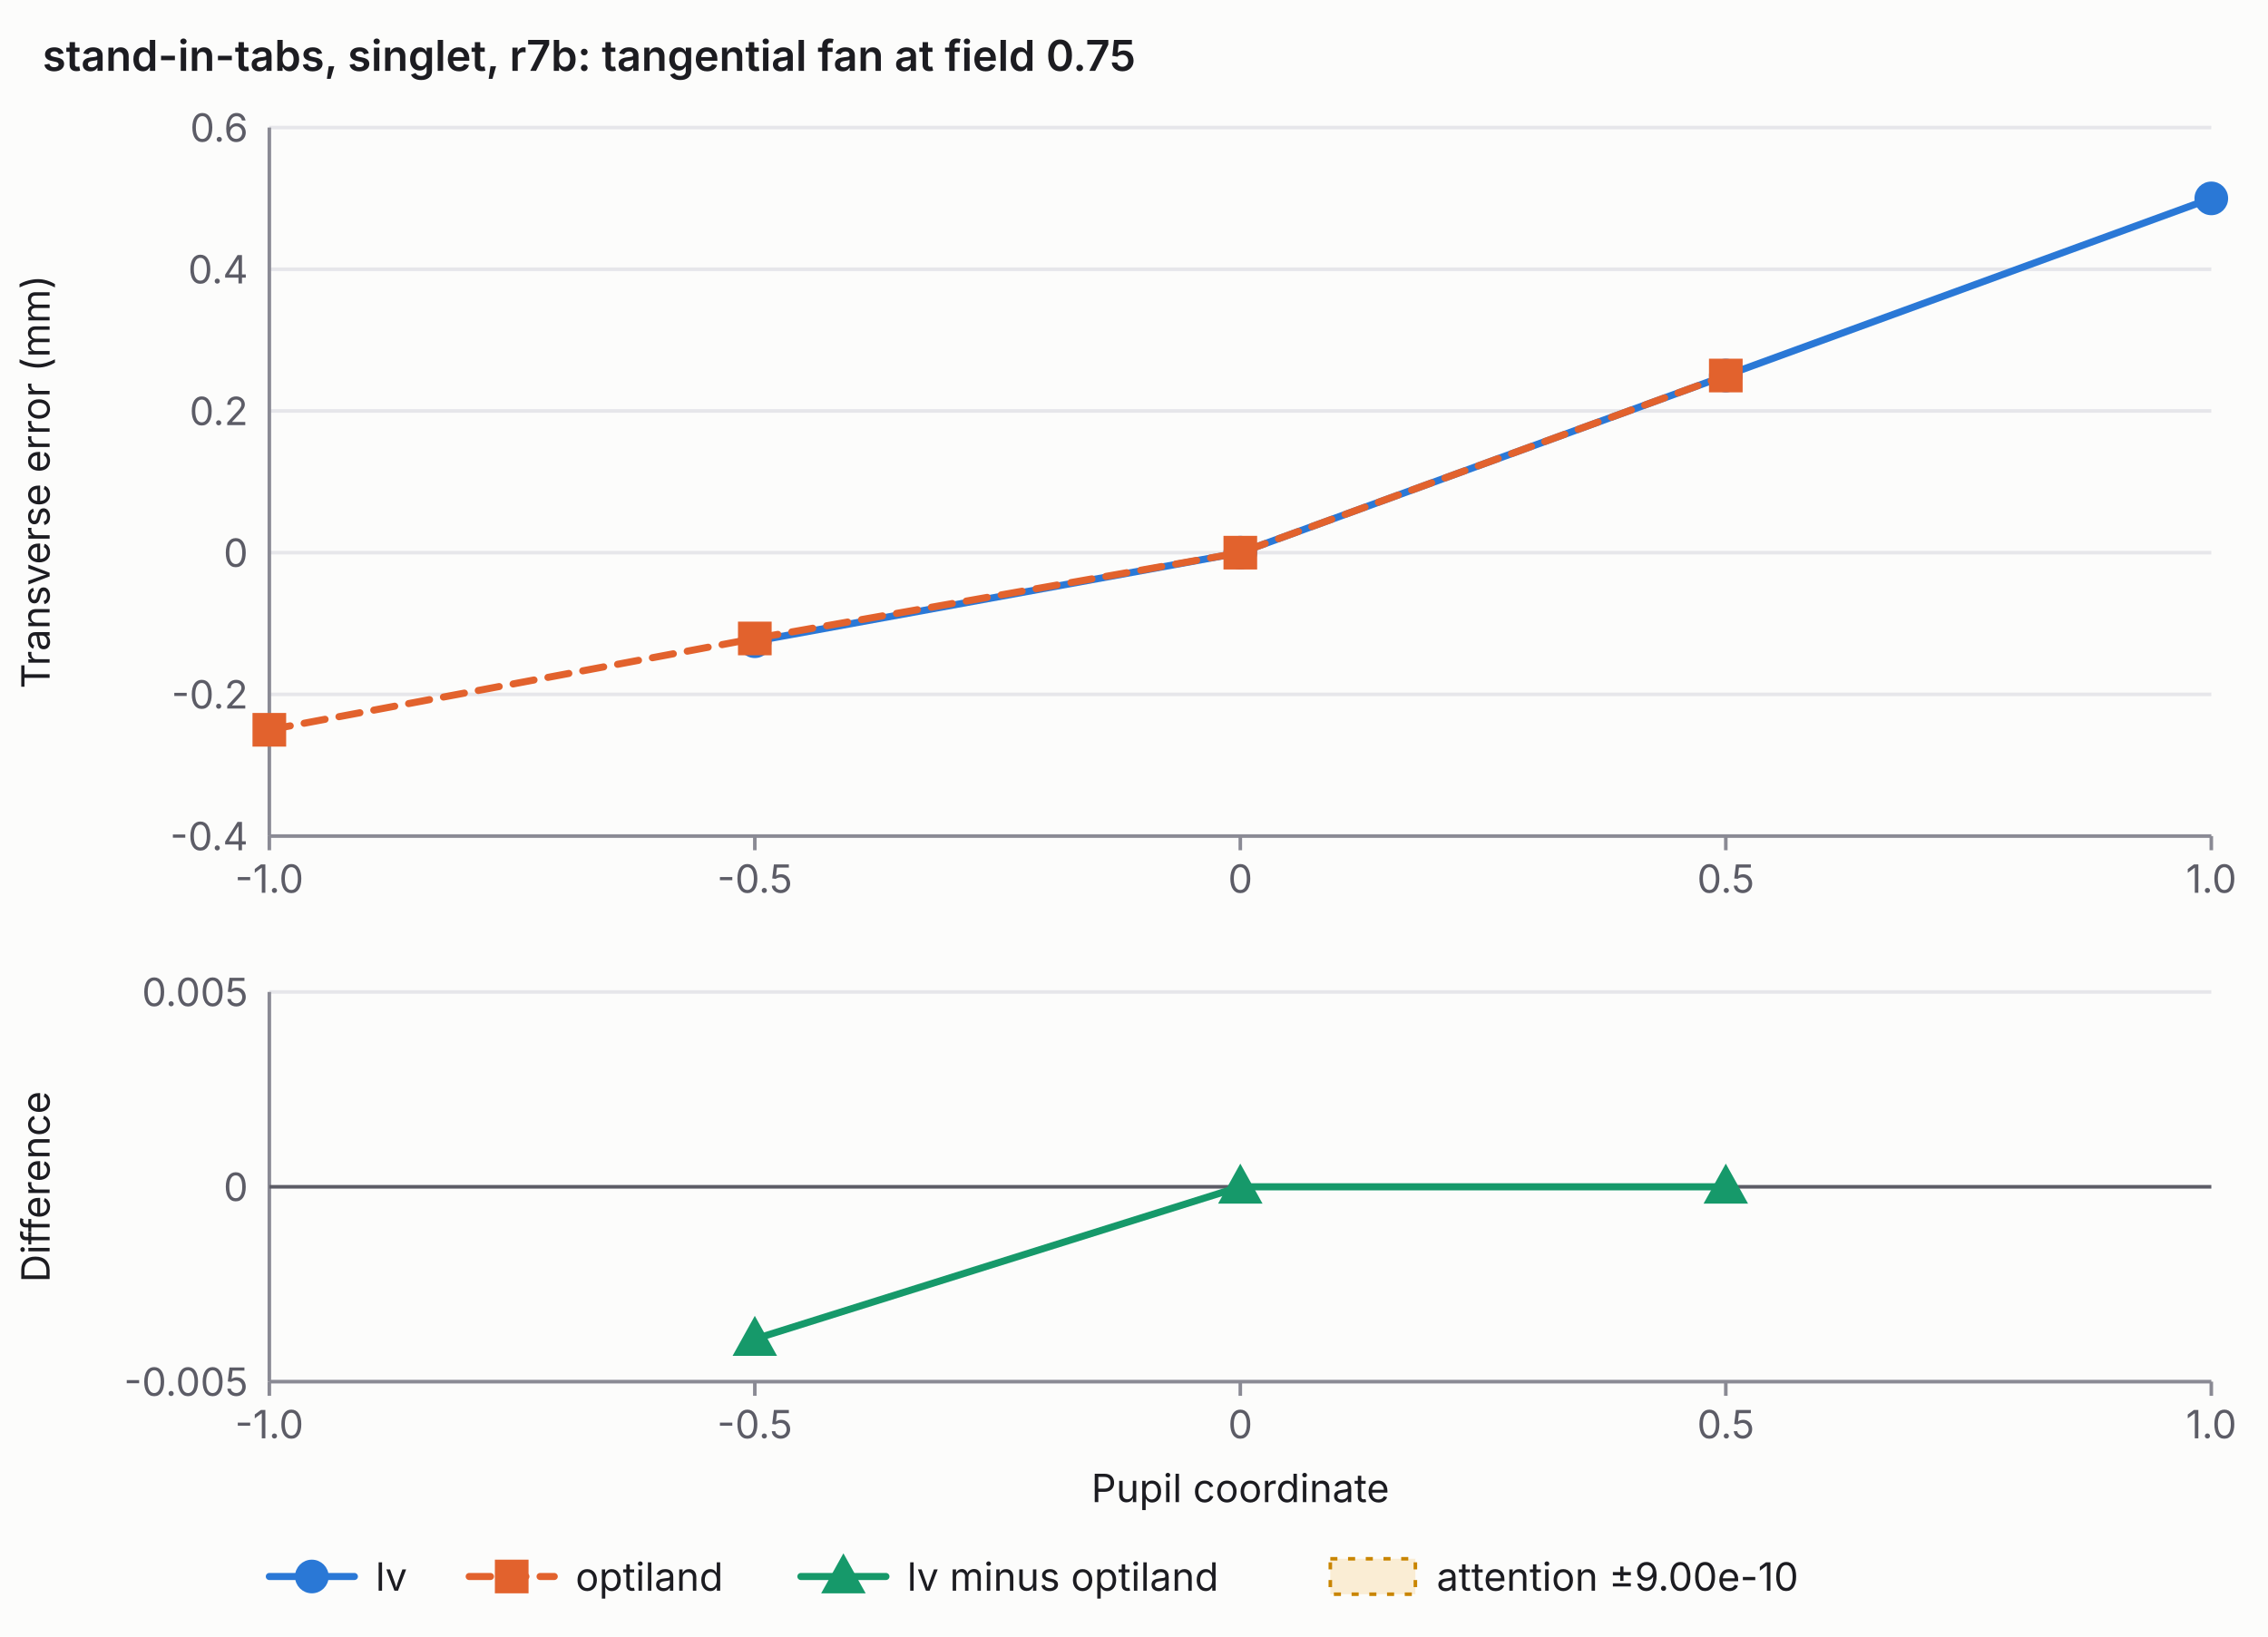
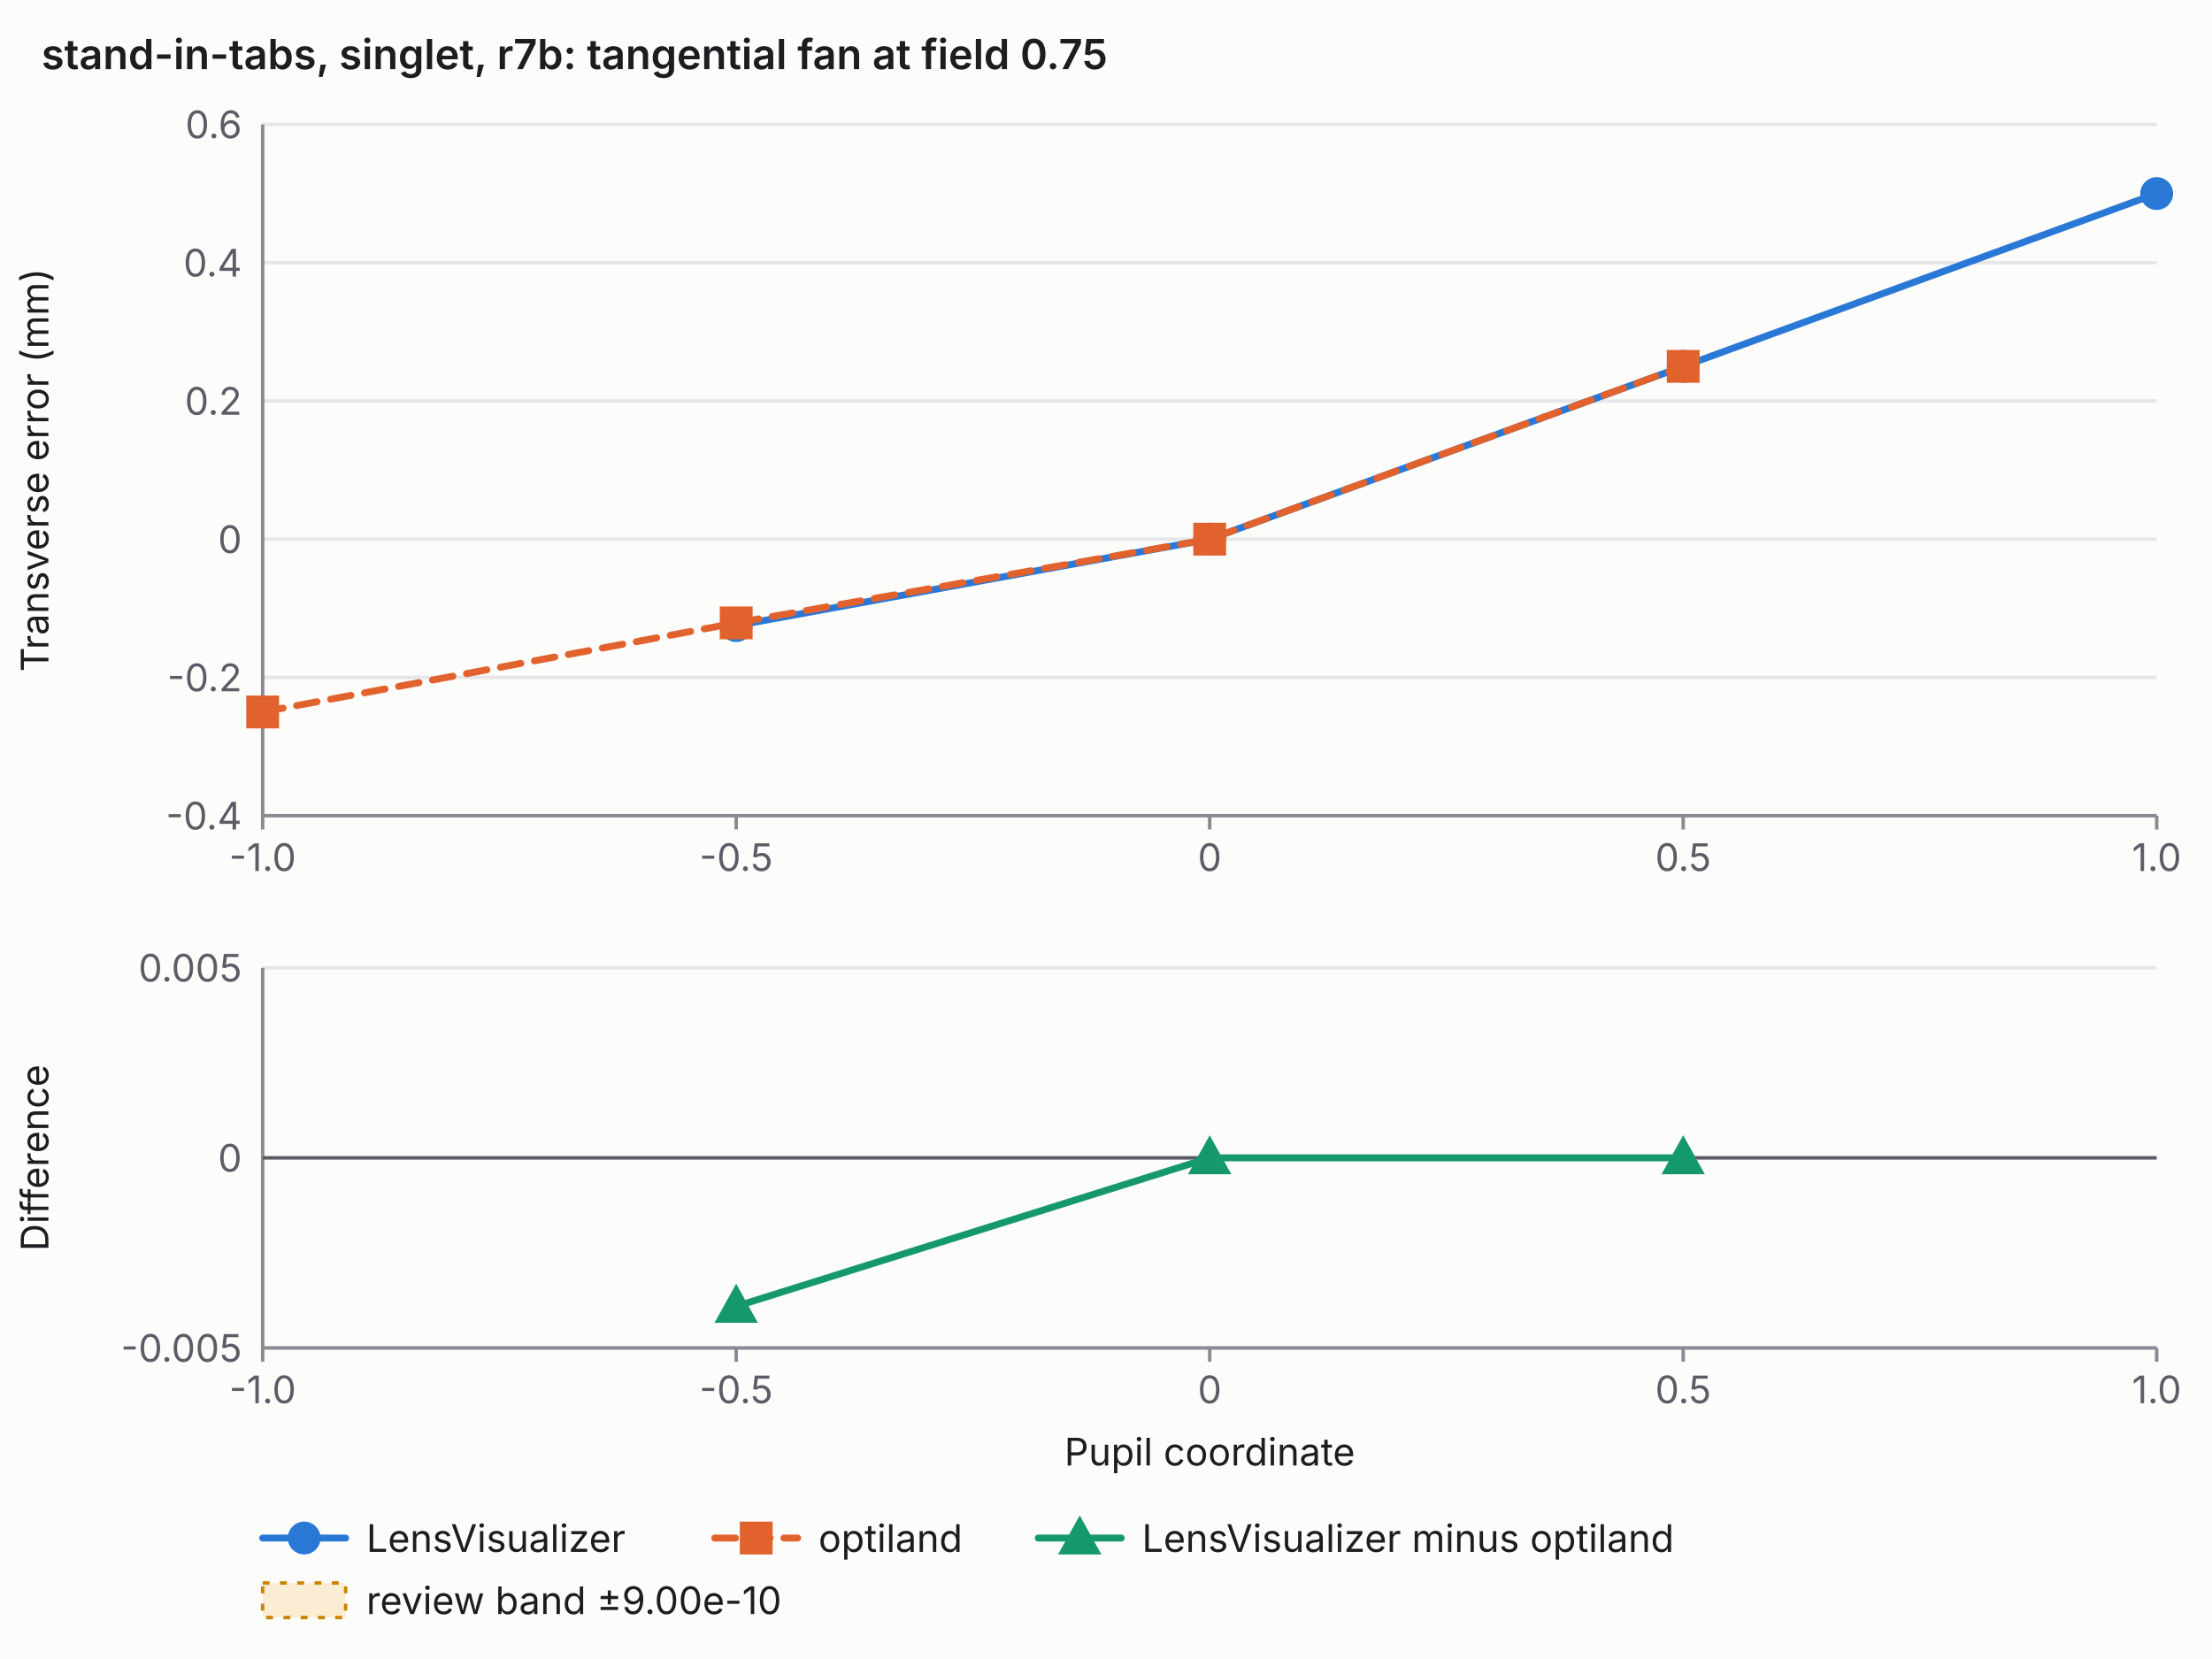
- <svg xmlns="http://www.w3.org/2000/svg" class="lvc" width="640" height="462" viewBox="0 0 640 462" role="img">
+ <svg xmlns="http://www.w3.org/2000/svg" class="lvc" width="640" height="480" viewBox="0 0 640 480" role="img">
  <style>.lvc{font:11px system-ui,-apple-system,'Segoe UI',sans-serif}
.lvc .bg{fill:#fcfcfb}
.lvc text{fill:#1c1c21}
.lvc text.muted{fill:#5c5c66}
.lvc text.head{font-weight:600;font-size:12px}
.lvc .grid{stroke:#e6e6ea;stroke-width:1}
.lvc .axis{stroke:#8a8a94;stroke-width:1}
.lvc .line{fill:none;stroke-width:2;stroke-linejoin:round;stroke-linecap:round}
.lvc .dash{stroke-dasharray:6 4}
.lvc .dot{stroke:#fcfcfb;stroke-width:1.5}
.lvc .band{fill:#eda100;fill-opacity:.16;stroke:#c98500;stroke-width:1;stroke-dasharray:2 3}
.lvc .zeroline{stroke:#5c5c66;stroke-width:1}
.lvc .gate{stroke:#d03b3b;stroke-width:1.5;stroke-dasharray:5 3;fill:none}
.lvc .bar{fill:#2a78d6}
.lvc .ring{fill:#fcfcfb;stroke:#2a78d6;stroke-width:2}
.lvc .none{stroke:#8a8a94;stroke-width:2}
.lvc .cell{stroke:#fcfcfb;stroke-width:2}
.lvc .cell.empty{fill:#f4f4f6}
.lvc text.vt{font-weight:600;text-anchor:middle}
.lvc .s0{stroke:#2a78d6}
.lvc .dot.s0{fill:#2a78d6}
.lvc .s1{stroke:#e2622d}
.lvc .dot.s1{fill:#e2622d}
.lvc .s2{stroke:#16996a}
.lvc .dot.s2{fill:#16996a}
.lvc .s3{stroke:#b47b00}
.lvc .dot.s3{fill:#b47b00}
.lvc .s4{stroke:#cf5f8e}
.lvc .dot.s4{fill:#cf5f8e}
.lvc .s5{stroke:#008300}
.lvc .dot.s5{fill:#008300}
.lvc .s6{stroke:#6250d6}
.lvc .dot.s6{fill:#6250d6}
.lvc .s7{stroke:#e34948}
.lvc .dot.s7{fill:#e34948}
.lvc .sx{stroke:#8a8a94}
.lvc .dot.sx{fill:#8a8a94}
.lvc .v-PASS{fill:#cdebcd}
.lvc text.t-PASS{fill:#0b3d0b}
.lvc .v-FLOOR{fill:#e3f2dc}
.lvc text.t-FLOOR{fill:#24451a}
.lvc .v-FAIL{fill:#f6cfcc}
.lvc text.t-FAIL{fill:#5c0f0b}
.lvc .v-ERROR{fill:#e9b7b3}
.lvc text.t-ERROR{fill:#4a0906}
.lvc .v-ATTENTION{fill:#fbe5ad}
.lvc text.t-ATTENTION{fill:#4a3600}
.lvc .v-RECORDED{fill:#e3e3ea}
.lvc text.t-RECORDED{fill:#2c2c33}
.lvc .v-UNSUPPORTED{fill:#ededf1}
.lvc text.t-UNSUPPORTED{fill:#45454e}
.lvc .v-BLOCKED{fill:#d9d9e1}
.lvc text.t-BLOCKED{fill:#2c2c33}
@media (prefers-color-scheme:dark){
.lvc .bg{fill:#1a1a19}
.lvc text{fill:#e7e7ec}
.lvc text.muted{fill:#a3a3ad}
.lvc .grid{stroke:#2e2e34}
.lvc .axis{stroke:#6b6b75}
.lvc .dot{stroke:#1a1a19}
.lvc .band{fill:#c98500;fill-opacity:.22;stroke:#eda100}
.lvc .zeroline{stroke:#a3a3ad}
.lvc .gate{stroke:#e66767}
.lvc .bar{fill:#3987e5}
.lvc .ring{fill:#1a1a19;stroke:#3987e5}
.lvc .none{stroke:#6b6b75}
.lvc .cell{stroke:#1a1a19}
.lvc .cell.empty{fill:#222226}
.lvc .s0{stroke:#3987e5}
.lvc .dot.s0{fill:#3987e5}
.lvc .s1{stroke:#d95926}
.lvc .dot.s1{fill:#d95926}
.lvc .s2{stroke:#199e70}
.lvc .dot.s2{fill:#199e70}
.lvc .s3{stroke:#c98500}
.lvc .dot.s3{fill:#c98500}
.lvc .s4{stroke:#d55181}
.lvc .dot.s4{fill:#d55181}
.lvc .s5{stroke:#008300}
.lvc .dot.s5{fill:#008300}
.lvc .s6{stroke:#9085e9}
.lvc .dot.s6{fill:#9085e9}
.lvc .s7{stroke:#e66767}
.lvc .dot.s7{fill:#e66767}
.lvc .sx{stroke:#6b6b75}
.lvc .dot.sx{fill:#6b6b75}
.lvc .v-PASS{fill:#1d4a22}
.lvc text.t-PASS{fill:#d9f2d9}
.lvc .v-FLOOR{fill:#2b4223}
.lvc text.t-FLOOR{fill:#e1efdb}
.lvc .v-FAIL{fill:#5a1d1a}
.lvc text.t-FAIL{fill:#ffdcd8}
.lvc .v-ERROR{fill:#6b2420}
.lvc text.t-ERROR{fill:#ffe3e0}
.lvc .v-ATTENTION{fill:#56420a}
.lvc text.t-ATTENTION{fill:#fbeac0}
.lvc .v-RECORDED{fill:#34343c}
.lvc text.t-RECORDED{fill:#e4e4ea}
.lvc .v-UNSUPPORTED{fill:#2a2a31}
.lvc text.t-UNSUPPORTED{fill:#c8c8d0}
.lvc .v-BLOCKED{fill:#3d3d46}
.lvc text.t-BLOCKED{fill:#e4e4ea}
}</style>
-   <rect class="bg" x="0" y="0" width="640" height="462" />
+   <rect class="bg" x="0" y="0" width="640" height="480" />
  <g>
    <text x="12" y="20" class="head">stand-in-tabs, singlet, r7b: tangential fan at field 0.75</text>
  </g>
  <line class="grid" x1="76" y1="236" x2="624" y2="236" />
  <text x="70" y="240" class="muted" text-anchor="end">-0.4</text>
  <line class="grid" x1="76" y1="196" x2="624" y2="196" />
  <text x="70" y="200" class="muted" text-anchor="end">-0.2</text>
  <line class="grid" x1="76" y1="156" x2="624" y2="156" />
  <text x="70" y="160" class="muted" text-anchor="end">0</text>
  <line class="grid" x1="76" y1="116" x2="624" y2="116" />
  <text x="70" y="120" class="muted" text-anchor="end">0.2</text>
  <line class="grid" x1="76" y1="76" x2="624" y2="76" />
  <text x="70" y="80" class="muted" text-anchor="end">0.4</text>
  <line class="grid" x1="76" y1="36" x2="624" y2="36" />
  <text x="70" y="40" class="muted" text-anchor="end">0.6</text>
  <line class="axis" x1="76" y1="236" x2="76" y2="240" />
  <text x="76" y="252" class="muted" text-anchor="middle">-1.0</text>
  <line class="axis" x1="213" y1="236" x2="213" y2="240" />
  <text x="213" y="252" class="muted" text-anchor="middle">-0.5</text>
  <line class="axis" x1="350" y1="236" x2="350" y2="240" />
  <text x="350" y="252" class="muted" text-anchor="middle">0</text>
  <line class="axis" x1="487" y1="236" x2="487" y2="240" />
  <text x="487" y="252" class="muted" text-anchor="middle">0.5</text>
  <line class="axis" x1="624" y1="236" x2="624" y2="240" />
  <text x="624" y="252" class="muted" text-anchor="middle">1.0</text>
  <line class="axis" x1="76" y1="236" x2="624" y2="236" />
  <line class="axis" x1="76" y1="36" x2="76" y2="236" />
  <text x="14" y="136" text-anchor="middle" transform="rotate(-90 14 136)">Transverse error (mm)</text>
  <line class="grid" x1="76" y1="390" x2="624" y2="390" />
  <text x="70" y="394" class="muted" text-anchor="end">-0.005</text>
  <line class="grid" x1="76" y1="335" x2="624" y2="335" />
  <text x="70" y="339" class="muted" text-anchor="end">0</text>
  <line class="grid" x1="76" y1="280" x2="624" y2="280" />
  <text x="70" y="284" class="muted" text-anchor="end">0.005</text>
  <line class="axis" x1="76" y1="390" x2="76" y2="394" />
  <text x="76" y="406" class="muted" text-anchor="middle">-1.0</text>
  <line class="axis" x1="213" y1="390" x2="213" y2="394" />
  <text x="213" y="406" class="muted" text-anchor="middle">-0.5</text>
  <line class="axis" x1="350" y1="390" x2="350" y2="394" />
  <text x="350" y="406" class="muted" text-anchor="middle">0</text>
  <line class="axis" x1="487" y1="390" x2="487" y2="394" />
  <text x="487" y="406" class="muted" text-anchor="middle">0.5</text>
  <line class="axis" x1="624" y1="390" x2="624" y2="394" />
  <text x="624" y="406" class="muted" text-anchor="middle">1.0</text>
  <line class="axis" x1="76" y1="390" x2="624" y2="390" />
  <line class="axis" x1="76" y1="280" x2="76" y2="390" />
  <text x="14" y="335" text-anchor="middle" transform="rotate(-90 14 335)">Difference</text>
  <text x="350" y="424" text-anchor="middle">Pupil coordinate</text>
  <rect class="band" x="76" y="335" width="548" height="0" />
  <line class="zeroline" x1="76" y1="335" x2="624" y2="335" />
  <polyline class="line s0" points="213,181 350,156 487,106 624,56" />
  <circle class="dot s0" cx="213" cy="181" r="4" />
  <circle class="dot s0" cx="350" cy="156" r="4" />
  <circle class="dot s0" cx="487" cy="106" r="4" />
  <circle class="dot s0" cx="624" cy="56" r="4" />
  <polyline class="line s1 dash" points="76,206 213,180.22 350,156 487,106" />
  <rect class="dot s1" x="72" y="202" width="8" height="8" />
  <rect class="dot s1" x="209" y="176.22" width="8" height="8" />
  <rect class="dot s1" x="346" y="152" width="8" height="8" />
  <rect class="dot s1" x="483" y="102" width="8" height="8" />
  <polyline class="line s2" points="213,377.97 350,335 487,335" />
  <polygon class="dot s2" points="213,372.97 218,381.97 208,381.97" />
  <polygon class="dot s2" points="350,330 355,339 345,339" />
  <polygon class="dot s2" points="487,330 492,339 482,339" />
  <g>
    <line class="line s0" x1="76" y1="445" x2="100" y2="445" />
    <circle class="dot s0" cx="88" cy="445" r="4" />
-     <text x="106" y="449">lv</text>
+     <text x="106" y="449">LensVisualizer</text>
  </g>
  <g>
-     <line class="line s1 dash" x1="132.4" y1="445" x2="156.4" y2="445" />
-     <rect class="dot s1" x="140.4" y="441" width="8" height="8" />
-     <text x="162.4" y="449">optiland</text>
+     <line class="line s1 dash" x1="206.8" y1="445" x2="230.8" y2="445" />
+     <rect class="dot s1" x="214.8" y="441" width="8" height="8" />
+     <text x="236.8" y="449">optiland</text>
  </g>
  <g>
-     <line class="line s2" x1="226" y1="445" x2="250" y2="445" />
-     <polygon class="dot s2" points="238,440 243,449 233,449" />
-     <text x="256" y="449">lv minus optiland</text>
+     <line class="line s2" x1="300.4" y1="445" x2="324.4" y2="445" />
+     <polygon class="dot s2" points="312.4,440 317.4,449 307.4,449" />
+     <text x="330.4" y="449">LensVisualizer minus optiland</text>
  </g>
  <g>
-     <rect class="band" x="375.4" y="440" width="24" height="10" />
-     <text x="405.4" y="449">attention ±9.00e-10</text>
+     <rect class="band" x="76" y="458" width="24" height="10" />
+     <text x="106" y="467">review band ±9.00e-10</text>
  </g>
</svg>
